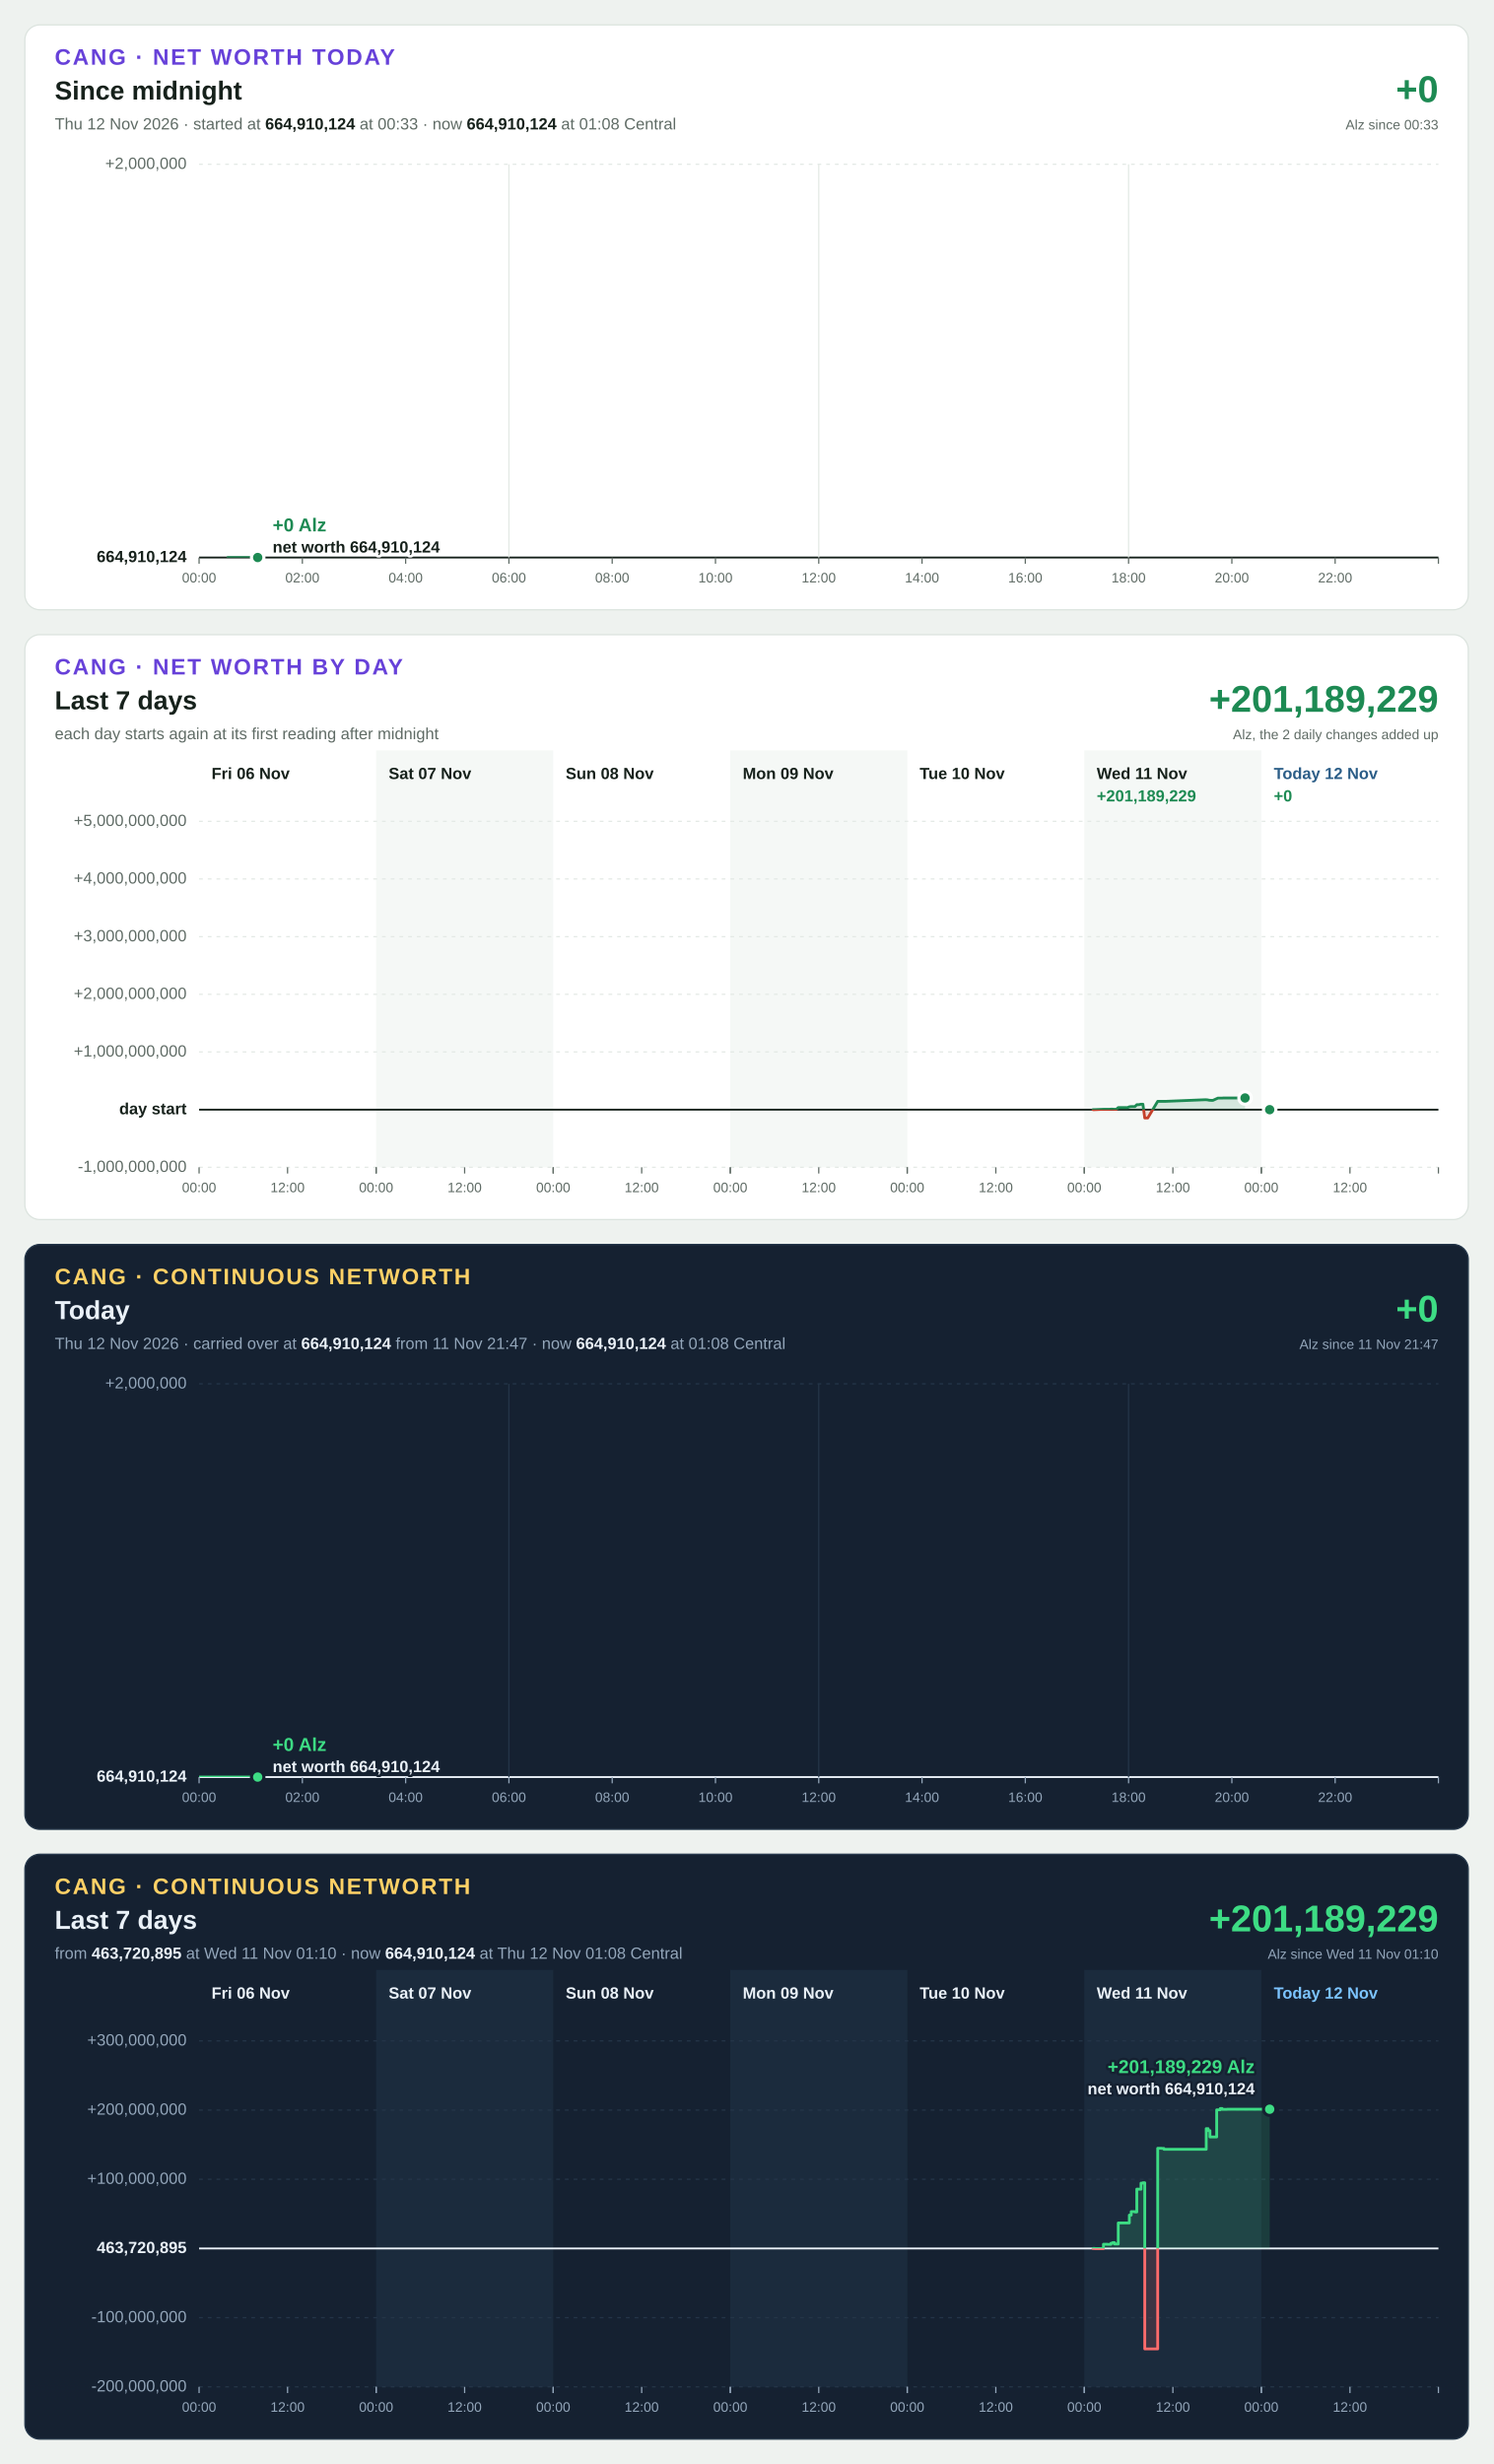
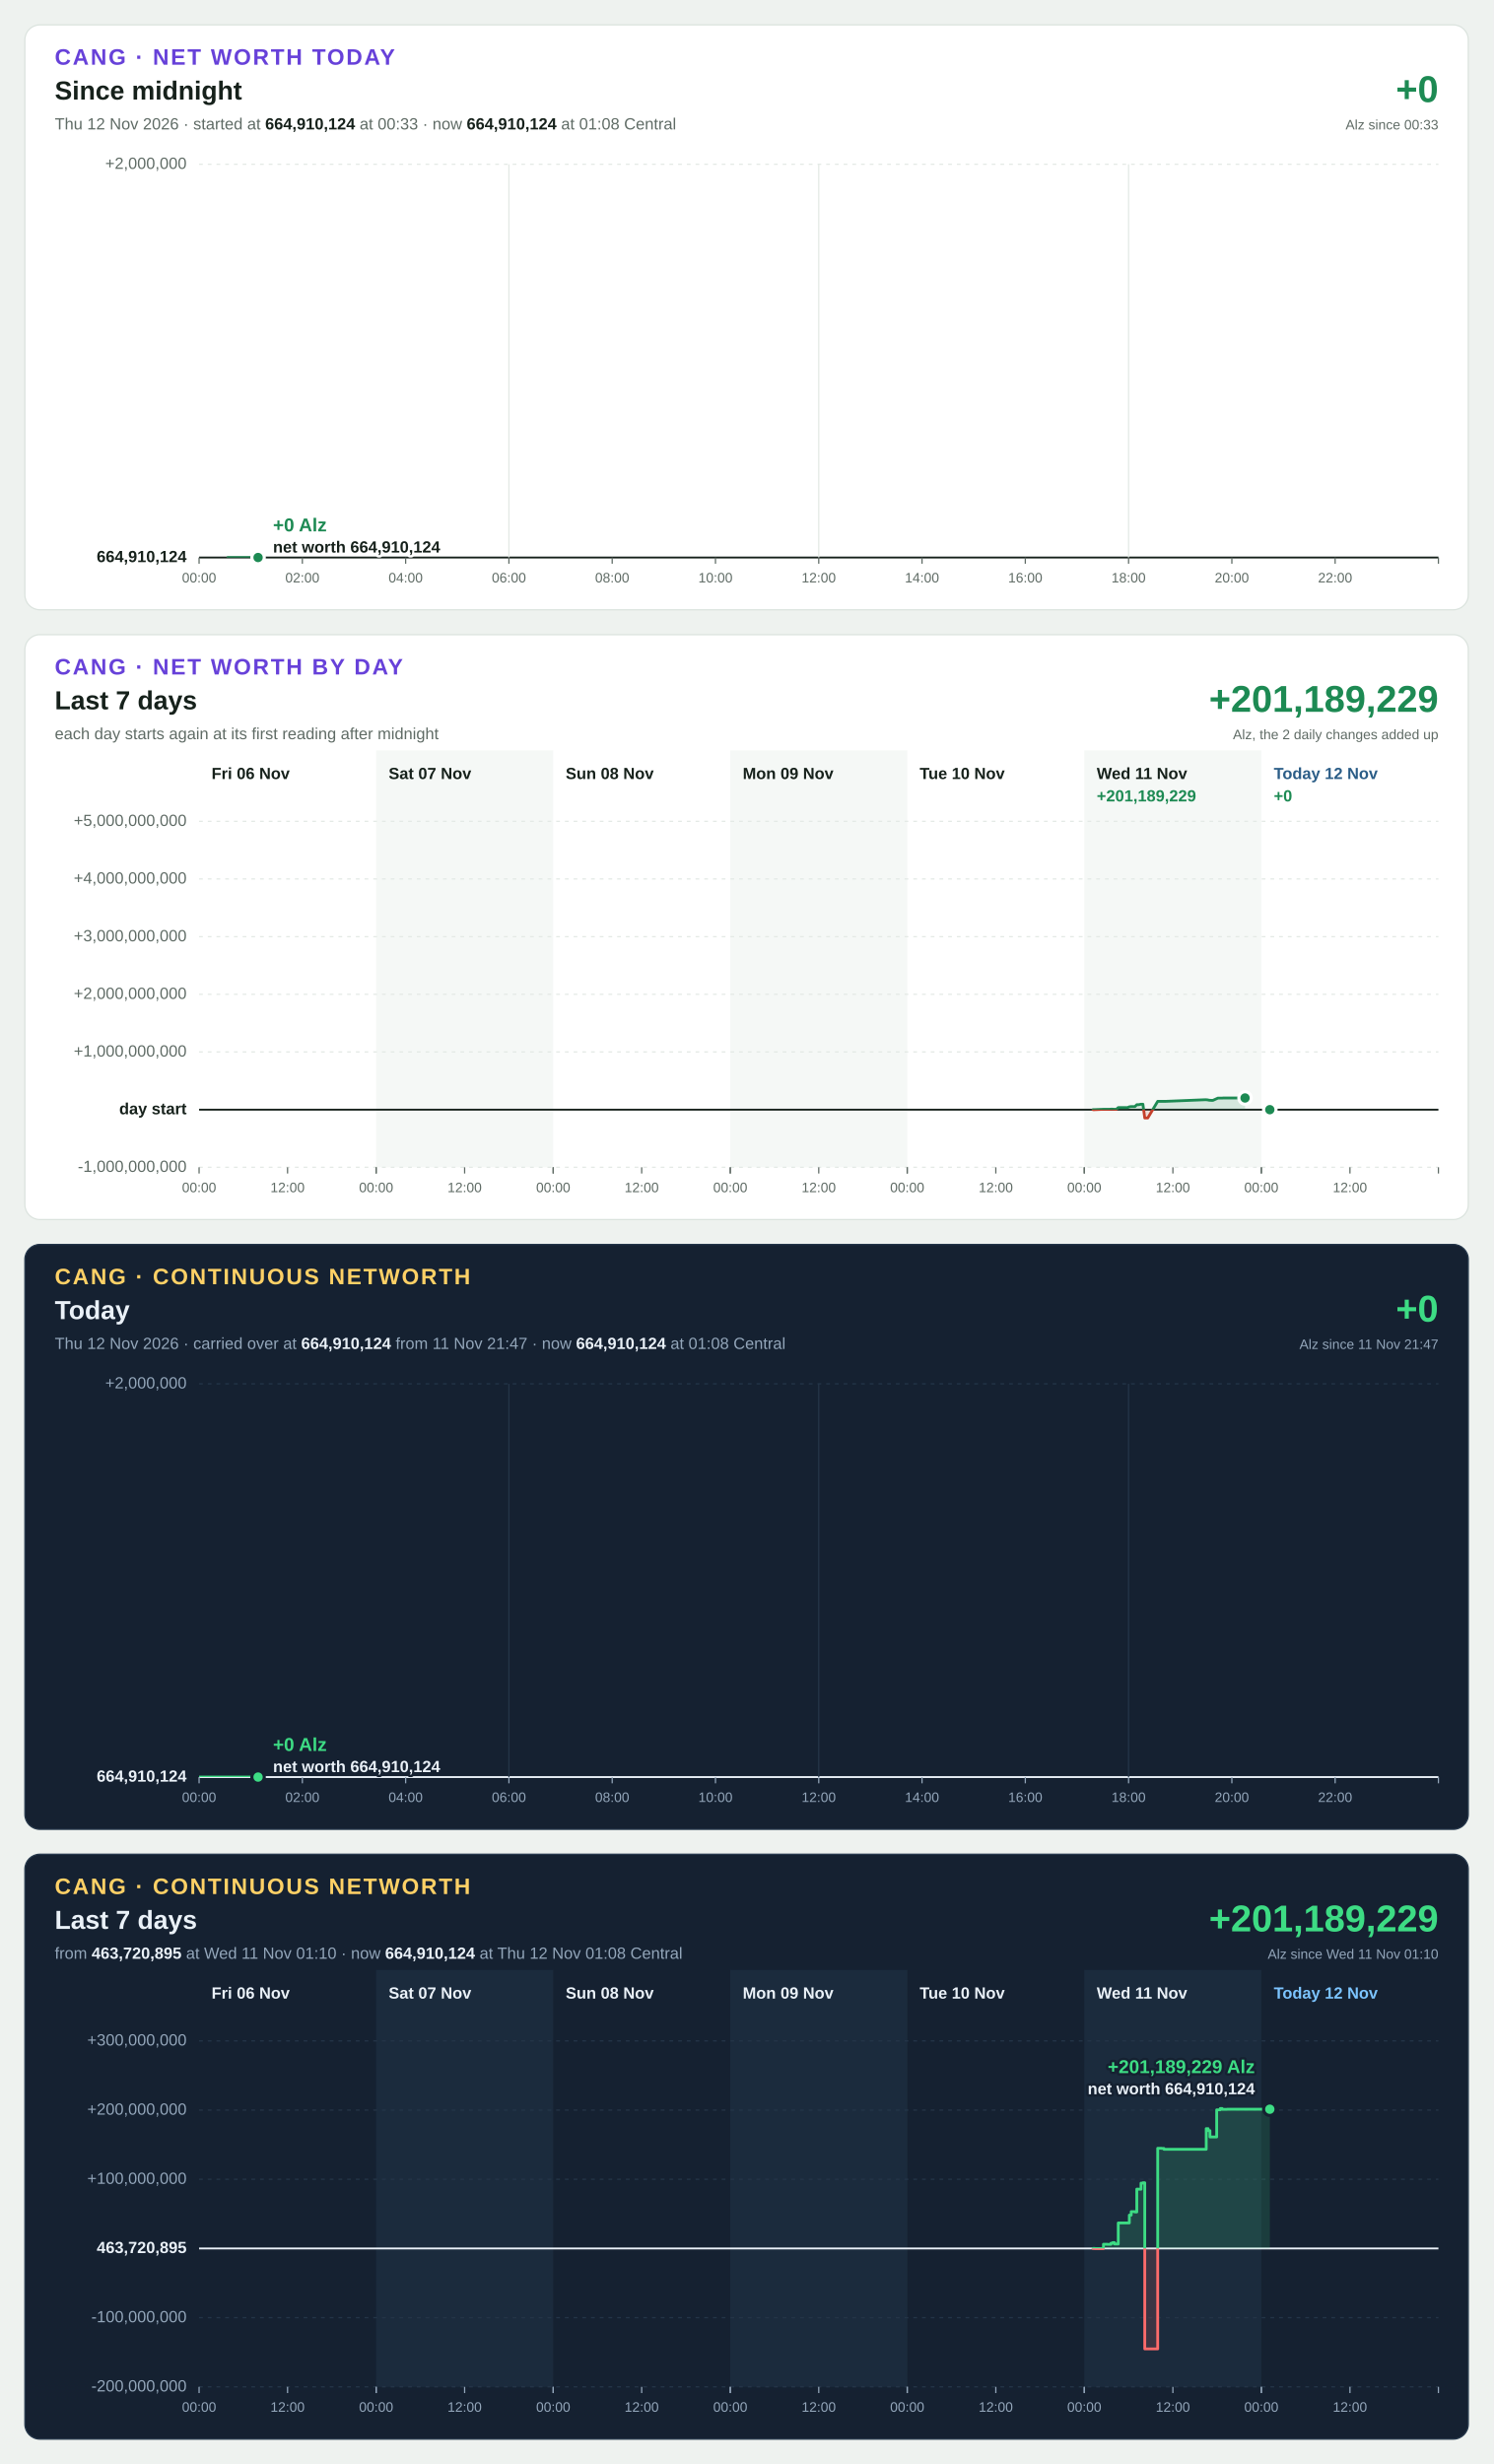
<svg xmlns="http://www.w3.org/2000/svg" width="1200" height="1980" viewBox="0 0 1200 1980" font-family="Segoe UI, Helvetica Neue, Arial, sans-serif" font-size="13" style="font-variant-numeric: tabular-nums">
  <rect width="1200" height="1980" fill="#eef2ef" />
  <g transform="translate(20,20)">
    <rect width="1160" height="470" rx="12" fill="#ffffff" stroke="#dbe3de" />
    <text x="24" y="32" font-size="18" font-weight="700" letter-spacing="1.4" fill="#6741d9">CANG · NET WORTH TODAY</text>
    <text x="24" y="60" font-size="21" font-weight="700" fill="#16211b">Since midnight</text>
    <text x="24" y="84" fill="#5f6b65">Thu 12 Nov 2026 · started at <tspan font-weight="700" fill="#16211b">664,910,124</tspan> at 00:33 · now <tspan font-weight="700" fill="#16211b">664,910,124</tspan> at 01:08 Central</text>
    <text x="1136" y="62" font-size="30" font-weight="700" text-anchor="end" fill="#1d8a53">+0</text>
    <text x="1136" y="84" font-size="11" text-anchor="end" fill="#5f6b65">Alz since 00:33</text>
    <line x1="140" x2="1136" y1="428.0" y2="428.0" stroke="#16211b" stroke-width="1.5" />
    <text x="130" y="428.0" text-anchor="end" dominant-baseline="middle" font-weight="700" fill="#16211b">664,910,124</text>
    <line x1="140" x2="1136" y1="112.0" y2="112.0" stroke="#e3e9e5" stroke-width="1" stroke-dasharray="3 4" />
    <text x="130" y="112.0" text-anchor="end" dominant-baseline="middle" font-weight="400" fill="#5f6b65">+2,000,000</text>
    <line x1="140.0" x2="140.0" y1="428" y2="433" stroke="#5f6b65" stroke-width="1" />
    <text x="140.0" y="448" font-size="11" text-anchor="middle" fill="#5f6b65">00:00</text>
    <line x1="223.0" x2="223.0" y1="428" y2="433" stroke="#5f6b65" stroke-width="1" />
    <text x="223.0" y="448" font-size="11" text-anchor="middle" fill="#5f6b65">02:00</text>
    <line x1="306.0" x2="306.0" y1="428" y2="433" stroke="#5f6b65" stroke-width="1" />
    <text x="306.0" y="448" font-size="11" text-anchor="middle" fill="#5f6b65">04:00</text>
    <line x1="389.0" x2="389.0" y1="112" y2="428" stroke="#e3e9e5" stroke-width="1" />
    <line x1="389.0" x2="389.0" y1="428" y2="433" stroke="#5f6b65" stroke-width="1" />
    <text x="389.0" y="448" font-size="11" text-anchor="middle" fill="#5f6b65">06:00</text>
    <line x1="472.0" x2="472.0" y1="428" y2="433" stroke="#5f6b65" stroke-width="1" />
    <text x="472.0" y="448" font-size="11" text-anchor="middle" fill="#5f6b65">08:00</text>
    <line x1="555.0" x2="555.0" y1="428" y2="433" stroke="#5f6b65" stroke-width="1" />
    <text x="555.0" y="448" font-size="11" text-anchor="middle" fill="#5f6b65">10:00</text>
    <line x1="638.0" x2="638.0" y1="112" y2="428" stroke="#e3e9e5" stroke-width="1" />
    <line x1="638.0" x2="638.0" y1="428" y2="433" stroke="#5f6b65" stroke-width="1" />
    <text x="638.0" y="448" font-size="11" text-anchor="middle" fill="#5f6b65">12:00</text>
    <line x1="721.0" x2="721.0" y1="428" y2="433" stroke="#5f6b65" stroke-width="1" />
    <text x="721.0" y="448" font-size="11" text-anchor="middle" fill="#5f6b65">14:00</text>
    <line x1="804.0" x2="804.0" y1="428" y2="433" stroke="#5f6b65" stroke-width="1" />
    <text x="804.0" y="448" font-size="11" text-anchor="middle" fill="#5f6b65">16:00</text>
    <line x1="887.0" x2="887.0" y1="112" y2="428" stroke="#e3e9e5" stroke-width="1" />
    <line x1="887.0" x2="887.0" y1="428" y2="433" stroke="#5f6b65" stroke-width="1" />
    <text x="887.0" y="448" font-size="11" text-anchor="middle" fill="#5f6b65">18:00</text>
    <line x1="970.0" x2="970.0" y1="428" y2="433" stroke="#5f6b65" stroke-width="1" />
    <text x="970.0" y="448" font-size="11" text-anchor="middle" fill="#5f6b65">20:00</text>
    <line x1="1053.0" x2="1053.0" y1="428" y2="433" stroke="#5f6b65" stroke-width="1" />
    <text x="1053.0" y="448" font-size="11" text-anchor="middle" fill="#5f6b65">22:00</text>
    <line x1="1136.0" x2="1136.0" y1="428" y2="433" stroke="#5f6b65" stroke-width="1" />
    <defs>
-       <path id="shape-today" d="M163.1 428.0L163.1 428.0L163.7 428.0L187.1 428.0L187.1 428.0Z" />
-       <path id="line-today" d="M163.1 428.0L163.7 428.0L187.1 428.0" />
+       <path id="shape-today" d="M163.1 428.0L163.1 428.0L163.7 428.0L187.1 428.0L187.4 428.0L187.4 428.0Z" />
+       <path id="line-today" d="M163.1 428.0L163.7 428.0L187.1 428.0L187.4 428.0" />
      <clipPath id="up-today">
        <rect x="140" y="112" width="996" height="316.0" />
      </clipPath>
      <clipPath id="down-today">
        <rect x="140" y="428.0" width="996" height="0.0" />
      </clipPath>
    </defs>
    <use href="#shape-today" fill="#1d8a53" fill-opacity="0.15" clip-path="url(#up-today)" />
    <use href="#line-today" fill="none" stroke="#1d8a53" stroke-width="2.25" stroke-linejoin="round" stroke-linecap="round" clip-path="url(#up-today)" />
    <use href="#shape-today" fill="#c4402b" fill-opacity="0.15" clip-path="url(#down-today)" />
    <use href="#line-today" fill="none" stroke="#c4402b" stroke-width="2.25" stroke-linejoin="round" stroke-linecap="round" clip-path="url(#down-today)" />
-     <circle cx="187.1" cy="428.0" r="5" fill="#1d8a53" stroke="#ffffff" stroke-width="2.5" />
-     <text x="199.1" y="407.0" text-anchor="start" font-size="15" font-weight="700" fill="#1d8a53" stroke="#ffffff" stroke-width="4" stroke-linejoin="round" paint-order="stroke">+0 Alz</text>
-     <text x="199.1" y="424.0" text-anchor="start" font-size="13" font-weight="600" fill="#16211b" stroke="#ffffff" stroke-width="4" stroke-linejoin="round" paint-order="stroke">net worth 664,910,124</text>
+     <circle cx="187.4" cy="428.0" r="5" fill="#1d8a53" stroke="#ffffff" stroke-width="2.5" />
+     <text x="199.4" y="407.0" text-anchor="start" font-size="15" font-weight="700" fill="#1d8a53" stroke="#ffffff" stroke-width="4" stroke-linejoin="round" paint-order="stroke">+0 Alz</text>
+     <text x="199.4" y="424.0" text-anchor="start" font-size="13" font-weight="600" fill="#16211b" stroke="#ffffff" stroke-width="4" stroke-linejoin="round" paint-order="stroke">net worth 664,910,124</text>
  </g>
  <g transform="translate(20,510)">
    <rect width="1160" height="470" rx="12" fill="#ffffff" stroke="#dbe3de" />
    <text x="24" y="32" font-size="18" font-weight="700" letter-spacing="1.4" fill="#6741d9">CANG · NET WORTH BY DAY</text>
    <text x="24" y="60" font-size="21" font-weight="700" fill="#16211b">Last 7 days</text>
    <text x="24" y="84" fill="#5f6b65">each day starts again at its first reading after midnight</text>
    <text x="1136" y="62" font-size="30" font-weight="700" text-anchor="end" fill="#1d8a53">+201,189,229</text>
    <text x="1136" y="84" font-size="11" text-anchor="end" fill="#5f6b65">Alz, the 2 daily changes added up</text>
    <rect x="282.3" y="93" width="142.3" height="335" fill="#f5f8f6" />
    <rect x="566.9" y="93" width="142.3" height="335" fill="#f5f8f6" />
    <rect x="851.4" y="93" width="142.3" height="335" fill="#f5f8f6" />
    <line x1="140" x2="1136" y1="428.0" y2="428.0" stroke="#e3e9e5" stroke-width="1" stroke-dasharray="3 4" />
    <text x="130" y="428.0" text-anchor="end" dominant-baseline="middle" font-weight="400" fill="#5f6b65">-1,000,000,000</text>
    <line x1="140" x2="1136" y1="381.7" y2="381.7" stroke="#16211b" stroke-width="1.5" />
    <text x="130" y="381.7" text-anchor="end" dominant-baseline="middle" font-weight="700" fill="#16211b">day start</text>
    <line x1="140" x2="1136" y1="335.3" y2="335.3" stroke="#e3e9e5" stroke-width="1" stroke-dasharray="3 4" />
    <text x="130" y="335.3" text-anchor="end" dominant-baseline="middle" font-weight="400" fill="#5f6b65">+1,000,000,000</text>
    <line x1="140" x2="1136" y1="289.0" y2="289.0" stroke="#e3e9e5" stroke-width="1" stroke-dasharray="3 4" />
    <text x="130" y="289.0" text-anchor="end" dominant-baseline="middle" font-weight="400" fill="#5f6b65">+2,000,000,000</text>
    <line x1="140" x2="1136" y1="242.7" y2="242.7" stroke="#e3e9e5" stroke-width="1" stroke-dasharray="3 4" />
    <text x="130" y="242.7" text-anchor="end" dominant-baseline="middle" font-weight="400" fill="#5f6b65">+3,000,000,000</text>
    <line x1="140" x2="1136" y1="196.3" y2="196.3" stroke="#e3e9e5" stroke-width="1" stroke-dasharray="3 4" />
    <text x="130" y="196.3" text-anchor="end" dominant-baseline="middle" font-weight="400" fill="#5f6b65">+4,000,000,000</text>
    <line x1="140" x2="1136" y1="150.0" y2="150.0" stroke="#e3e9e5" stroke-width="1" stroke-dasharray="3 4" />
    <text x="130" y="150.0" text-anchor="end" dominant-baseline="middle" font-weight="400" fill="#5f6b65">+5,000,000,000</text>
    <text x="150.0" y="116" font-weight="700" fill="#16211b">Fri 06 Nov</text>
    <line x1="140.0" x2="140.0" y1="428" y2="433" stroke="#5f6b65" stroke-width="1" />
    <text x="140.0" y="448" font-size="11" text-anchor="middle" fill="#5f6b65">00:00</text>
    <line x1="211.1" x2="211.1" y1="428" y2="433" stroke="#5f6b65" stroke-width="1" />
    <text x="211.1" y="448" font-size="11" text-anchor="middle" fill="#5f6b65">12:00</text>
    <line x1="282.3" x2="282.3" y1="428" y2="433" stroke="#5f6b65" stroke-width="1" />
    <text x="292.3" y="116" font-weight="700" fill="#16211b">Sat 07 Nov</text>
    <line x1="282.3" x2="282.3" y1="428" y2="433" stroke="#5f6b65" stroke-width="1" />
    <text x="282.3" y="448" font-size="11" text-anchor="middle" fill="#5f6b65">00:00</text>
    <line x1="353.4" x2="353.4" y1="428" y2="433" stroke="#5f6b65" stroke-width="1" />
    <text x="353.4" y="448" font-size="11" text-anchor="middle" fill="#5f6b65">12:00</text>
    <line x1="424.6" x2="424.6" y1="428" y2="433" stroke="#5f6b65" stroke-width="1" />
    <text x="434.6" y="116" font-weight="700" fill="#16211b">Sun 08 Nov</text>
    <line x1="424.6" x2="424.6" y1="428" y2="433" stroke="#5f6b65" stroke-width="1" />
    <text x="424.6" y="448" font-size="11" text-anchor="middle" fill="#5f6b65">00:00</text>
    <line x1="495.7" x2="495.7" y1="428" y2="433" stroke="#5f6b65" stroke-width="1" />
    <text x="495.7" y="448" font-size="11" text-anchor="middle" fill="#5f6b65">12:00</text>
    <line x1="566.9" x2="566.9" y1="428" y2="433" stroke="#5f6b65" stroke-width="1" />
    <text x="576.9" y="116" font-weight="700" fill="#16211b">Mon 09 Nov</text>
    <line x1="566.9" x2="566.9" y1="428" y2="433" stroke="#5f6b65" stroke-width="1" />
    <text x="566.9" y="448" font-size="11" text-anchor="middle" fill="#5f6b65">00:00</text>
    <line x1="638.0" x2="638.0" y1="428" y2="433" stroke="#5f6b65" stroke-width="1" />
    <text x="638.0" y="448" font-size="11" text-anchor="middle" fill="#5f6b65">12:00</text>
    <line x1="709.1" x2="709.1" y1="428" y2="433" stroke="#5f6b65" stroke-width="1" />
    <text x="719.1" y="116" font-weight="700" fill="#16211b">Tue 10 Nov</text>
    <line x1="709.1" x2="709.1" y1="428" y2="433" stroke="#5f6b65" stroke-width="1" />
    <text x="709.1" y="448" font-size="11" text-anchor="middle" fill="#5f6b65">00:00</text>
    <line x1="780.3" x2="780.3" y1="428" y2="433" stroke="#5f6b65" stroke-width="1" />
    <text x="780.3" y="448" font-size="11" text-anchor="middle" fill="#5f6b65">12:00</text>
    <line x1="851.4" x2="851.4" y1="428" y2="433" stroke="#5f6b65" stroke-width="1" />
    <text x="861.4" y="116" font-weight="700" fill="#16211b">Wed 11 Nov</text>
    <line x1="851.4" x2="851.4" y1="428" y2="433" stroke="#5f6b65" stroke-width="1" />
    <text x="851.4" y="448" font-size="11" text-anchor="middle" fill="#5f6b65">00:00</text>
    <line x1="922.6" x2="922.6" y1="428" y2="433" stroke="#5f6b65" stroke-width="1" />
    <text x="922.6" y="448" font-size="11" text-anchor="middle" fill="#5f6b65">12:00</text>
    <line x1="993.7" x2="993.7" y1="428" y2="433" stroke="#5f6b65" stroke-width="1" />
    <text x="861.4" y="134" font-weight="700" fill="#1d8a53">+201,189,229</text>
    <defs>
      <path id="shape-day5" d="M858.4 381.7L858.4 381.7L859.9 381.7L866.8 381.4L868.3 381.4L869.8 381.4L871.3 381.4L872.8 381.3L874.2 381.3L875.7 381.4L877.2 381.4L878.7 380.0L880.2 380.0L881.7 380.0L883.2 380.0L884.7 380.0L886.2 380.0L887.6 379.4L889.1 379.2L890.6 379.2L892.1 379.2L893.6 377.7L895.1 377.7L897.0 377.3L898.5 377.3L900.0 388.4L902.4 388.4L910.4 375.0L911.9 375.0L913.4 375.0L915.4 375.0L916.9 375.0L948.8 373.7L950.3 373.8L951.8 374.1L953.3 374.2L954.8 374.2L958.8 372.4L959.8 372.4L961.2 372.4L962.2 372.4L963.2 372.3L964.7 372.3L965.7 372.3L966.7 372.3L972.8 372.3L980.6 372.3L980.6 381.7Z" />
      <path id="line-day5" d="M858.4 381.7L859.9 381.7L866.8 381.4L868.3 381.4L869.8 381.4L871.3 381.4L872.8 381.3L874.2 381.3L875.7 381.4L877.2 381.4L878.7 380.0L880.2 380.0L881.7 380.0L883.2 380.0L884.7 380.0L886.2 380.0L887.6 379.4L889.1 379.2L890.6 379.2L892.1 379.2L893.6 377.7L895.1 377.7L897.0 377.3L898.5 377.3L900.0 388.4L902.4 388.4L910.4 375.0L911.9 375.0L913.4 375.0L915.4 375.0L916.9 375.0L948.8 373.7L950.3 373.8L951.8 374.1L953.3 374.2L954.8 374.2L958.8 372.4L959.8 372.4L961.2 372.4L962.2 372.4L963.2 372.3L964.7 372.3L965.7 372.3L966.7 372.3L972.8 372.3L980.6 372.3" />
      <clipPath id="up-day5">
        <rect x="140" y="150" width="996" height="231.7" />
      </clipPath>
      <clipPath id="down-day5">
        <rect x="140" y="381.7" width="996" height="46.3" />
      </clipPath>
    </defs>
    <use href="#shape-day5" fill="#1d8a53" fill-opacity="0.15" clip-path="url(#up-day5)" />
    <use href="#line-day5" fill="none" stroke="#1d8a53" stroke-width="2.25" stroke-linejoin="round" stroke-linecap="round" clip-path="url(#up-day5)" />
    <use href="#shape-day5" fill="#c4402b" fill-opacity="0.15" clip-path="url(#down-day5)" />
    <use href="#line-day5" fill="none" stroke="#c4402b" stroke-width="2.25" stroke-linejoin="round" stroke-linecap="round" clip-path="url(#down-day5)" />
    <circle cx="980.6" cy="372.3" r="5" fill="#1d8a53" stroke="#ffffff" stroke-width="2.5" />
    <text x="1003.7" y="116" font-weight="700" fill="#2b5d87">Today 12 Nov</text>
    <line x1="993.7" x2="993.7" y1="428" y2="433" stroke="#5f6b65" stroke-width="1" />
    <text x="993.7" y="448" font-size="11" text-anchor="middle" fill="#5f6b65">00:00</text>
    <line x1="1064.9" x2="1064.9" y1="428" y2="433" stroke="#5f6b65" stroke-width="1" />
    <text x="1064.9" y="448" font-size="11" text-anchor="middle" fill="#5f6b65">12:00</text>
    <line x1="1136.0" x2="1136.0" y1="428" y2="433" stroke="#5f6b65" stroke-width="1" />
    <text x="1003.7" y="134" font-weight="700" fill="#1d8a53">+0</text>
    <defs>
-       <path id="shape-day6" d="M997.0 381.7L997.0 381.7L1000.4 381.7L1000.4 381.7Z" />
-       <path id="line-day6" d="M997.0 381.7L1000.4 381.7" />
+       <path id="shape-day6" d="M997.0 381.7L997.0 381.7L1000.5 381.7L1000.5 381.7Z" />
+       <path id="line-day6" d="M997.0 381.7L1000.5 381.7" />
      <clipPath id="up-day6">
        <rect x="140" y="150" width="996" height="231.7" />
      </clipPath>
      <clipPath id="down-day6">
        <rect x="140" y="381.7" width="996" height="46.3" />
      </clipPath>
    </defs>
    <use href="#shape-day6" fill="#1d8a53" fill-opacity="0.15" clip-path="url(#up-day6)" />
    <use href="#line-day6" fill="none" stroke="#1d8a53" stroke-width="2.25" stroke-linejoin="round" stroke-linecap="round" clip-path="url(#up-day6)" />
    <use href="#shape-day6" fill="#c4402b" fill-opacity="0.15" clip-path="url(#down-day6)" />
    <use href="#line-day6" fill="none" stroke="#c4402b" stroke-width="2.25" stroke-linejoin="round" stroke-linecap="round" clip-path="url(#down-day6)" />
-     <circle cx="1000.4" cy="381.7" r="5" fill="#1d8a53" stroke="#ffffff" stroke-width="2.5" />
+     <circle cx="1000.5" cy="381.7" r="5" fill="#1d8a53" stroke="#ffffff" stroke-width="2.5" />
  </g>
  <g transform="translate(20,1000)">
    <rect width="1160" height="470" rx="12" fill="#152131" stroke="#24364a" />
    <text x="24" y="32" font-size="18" font-weight="700" letter-spacing="1.4" fill="#ffd166">CANG · CONTINUOUS NETWORTH</text>
    <text x="24" y="60" font-size="21" font-weight="700" fill="#eaf1f8">Today</text>
    <text x="24" y="84" fill="#93a6ba">Thu 12 Nov 2026 · carried over at <tspan font-weight="700" fill="#eaf1f8">664,910,124</tspan> from 11 Nov 21:47 · now <tspan font-weight="700" fill="#eaf1f8">664,910,124</tspan> at 01:08 Central</text>
    <text x="1136" y="62" font-size="30" font-weight="700" text-anchor="end" fill="#3ddc84">+0</text>
    <text x="1136" y="84" font-size="11" text-anchor="end" fill="#93a6ba">Alz since 11 Nov 21:47</text>
    <line x1="140" x2="1136" y1="428.0" y2="428.0" stroke="#eaf1f8" stroke-width="1.5" />
    <text x="130" y="428.0" text-anchor="end" dominant-baseline="middle" font-weight="700" fill="#eaf1f8">664,910,124</text>
    <line x1="140" x2="1136" y1="112.0" y2="112.0" stroke="#243548" stroke-width="1" stroke-dasharray="3 4" />
    <text x="130" y="112.0" text-anchor="end" dominant-baseline="middle" font-weight="400" fill="#93a6ba">+2,000,000</text>
    <line x1="140.0" x2="140.0" y1="428" y2="433" stroke="#93a6ba" stroke-width="1" />
    <text x="140.0" y="448" font-size="11" text-anchor="middle" fill="#93a6ba">00:00</text>
    <line x1="223.0" x2="223.0" y1="428" y2="433" stroke="#93a6ba" stroke-width="1" />
    <text x="223.0" y="448" font-size="11" text-anchor="middle" fill="#93a6ba">02:00</text>
    <line x1="306.0" x2="306.0" y1="428" y2="433" stroke="#93a6ba" stroke-width="1" />
    <text x="306.0" y="448" font-size="11" text-anchor="middle" fill="#93a6ba">04:00</text>
    <line x1="389.0" x2="389.0" y1="112" y2="428" stroke="#243548" stroke-width="1" />
    <line x1="389.0" x2="389.0" y1="428" y2="433" stroke="#93a6ba" stroke-width="1" />
    <text x="389.0" y="448" font-size="11" text-anchor="middle" fill="#93a6ba">06:00</text>
    <line x1="472.0" x2="472.0" y1="428" y2="433" stroke="#93a6ba" stroke-width="1" />
    <text x="472.0" y="448" font-size="11" text-anchor="middle" fill="#93a6ba">08:00</text>
    <line x1="555.0" x2="555.0" y1="428" y2="433" stroke="#93a6ba" stroke-width="1" />
    <text x="555.0" y="448" font-size="11" text-anchor="middle" fill="#93a6ba">10:00</text>
    <line x1="638.0" x2="638.0" y1="112" y2="428" stroke="#243548" stroke-width="1" />
    <line x1="638.0" x2="638.0" y1="428" y2="433" stroke="#93a6ba" stroke-width="1" />
    <text x="638.0" y="448" font-size="11" text-anchor="middle" fill="#93a6ba">12:00</text>
    <line x1="721.0" x2="721.0" y1="428" y2="433" stroke="#93a6ba" stroke-width="1" />
    <text x="721.0" y="448" font-size="11" text-anchor="middle" fill="#93a6ba">14:00</text>
    <line x1="804.0" x2="804.0" y1="428" y2="433" stroke="#93a6ba" stroke-width="1" />
    <text x="804.0" y="448" font-size="11" text-anchor="middle" fill="#93a6ba">16:00</text>
    <line x1="887.0" x2="887.0" y1="112" y2="428" stroke="#243548" stroke-width="1" />
    <line x1="887.0" x2="887.0" y1="428" y2="433" stroke="#93a6ba" stroke-width="1" />
    <text x="887.0" y="448" font-size="11" text-anchor="middle" fill="#93a6ba">18:00</text>
    <line x1="970.0" x2="970.0" y1="428" y2="433" stroke="#93a6ba" stroke-width="1" />
    <text x="970.0" y="448" font-size="11" text-anchor="middle" fill="#93a6ba">20:00</text>
    <line x1="1053.0" x2="1053.0" y1="428" y2="433" stroke="#93a6ba" stroke-width="1" />
    <text x="1053.0" y="448" font-size="11" text-anchor="middle" fill="#93a6ba">22:00</text>
    <line x1="1136.0" x2="1136.0" y1="428" y2="433" stroke="#93a6ba" stroke-width="1" />
    <defs>
-       <path id="shape-flow-today" d="M140.0 428.0L140.0 428.0L187.1 428.0L187.1 428.0L187.1 428.0Z" />
-       <path id="line-flow-today" d="M140.0 428.0L187.1 428.0L187.1 428.0" />
+       <path id="shape-flow-today" d="M140.0 428.0L140.0 428.0L187.4 428.0L187.4 428.0L187.4 428.0Z" />
+       <path id="line-flow-today" d="M140.0 428.0L187.4 428.0L187.4 428.0" />
      <clipPath id="up-flow-today">
        <rect x="140" y="112" width="996" height="316.0" />
      </clipPath>
      <clipPath id="down-flow-today">
        <rect x="140" y="428.0" width="996" height="0.0" />
      </clipPath>
    </defs>
    <use href="#shape-flow-today" fill="#3ddc84" fill-opacity="0.15" clip-path="url(#up-flow-today)" />
    <use href="#line-flow-today" fill="none" stroke="#3ddc84" stroke-width="2.25" stroke-linejoin="round" stroke-linecap="round" clip-path="url(#up-flow-today)" />
    <use href="#shape-flow-today" fill="#ff6b6b" fill-opacity="0.15" clip-path="url(#down-flow-today)" />
    <use href="#line-flow-today" fill="none" stroke="#ff6b6b" stroke-width="2.25" stroke-linejoin="round" stroke-linecap="round" clip-path="url(#down-flow-today)" />
-     <circle cx="187.1" cy="428.0" r="5" fill="#3ddc84" stroke="#152131" stroke-width="2.5" />
-     <text x="199.1" y="407.0" text-anchor="start" font-size="15" font-weight="700" fill="#3ddc84" stroke="#152131" stroke-width="4" stroke-linejoin="round" paint-order="stroke">+0 Alz</text>
-     <text x="199.1" y="424.0" text-anchor="start" font-size="13" font-weight="600" fill="#eaf1f8" stroke="#152131" stroke-width="4" stroke-linejoin="round" paint-order="stroke">net worth 664,910,124</text>
+     <circle cx="187.4" cy="428.0" r="5" fill="#3ddc84" stroke="#152131" stroke-width="2.5" />
+     <text x="199.4" y="407.0" text-anchor="start" font-size="15" font-weight="700" fill="#3ddc84" stroke="#152131" stroke-width="4" stroke-linejoin="round" paint-order="stroke">+0 Alz</text>
+     <text x="199.4" y="424.0" text-anchor="start" font-size="13" font-weight="600" fill="#eaf1f8" stroke="#152131" stroke-width="4" stroke-linejoin="round" paint-order="stroke">net worth 664,910,124</text>
  </g>
  <g transform="translate(20,1490)">
    <rect width="1160" height="470" rx="12" fill="#152131" stroke="#24364a" />
    <text x="24" y="32" font-size="18" font-weight="700" letter-spacing="1.4" fill="#ffd166">CANG · CONTINUOUS NETWORTH</text>
    <text x="24" y="60" font-size="21" font-weight="700" fill="#eaf1f8">Last 7 days</text>
    <text x="24" y="84" fill="#93a6ba">from <tspan font-weight="700" fill="#eaf1f8">463,720,895</tspan> at Wed 11 Nov 01:10 · now <tspan font-weight="700" fill="#eaf1f8">664,910,124</tspan> at Thu 12 Nov 01:08 Central</text>
    <text x="1136" y="62" font-size="30" font-weight="700" text-anchor="end" fill="#3ddc84">+201,189,229</text>
    <text x="1136" y="84" font-size="11" text-anchor="end" fill="#93a6ba">Alz since Wed 11 Nov 01:10</text>
    <rect x="282.3" y="93" width="142.3" height="335" fill="#1b2b3d" />
    <rect x="566.9" y="93" width="142.3" height="335" fill="#1b2b3d" />
    <rect x="851.4" y="93" width="142.3" height="335" fill="#1b2b3d" />
    <line x1="140" x2="1136" y1="428.0" y2="428.0" stroke="#243548" stroke-width="1" stroke-dasharray="3 4" />
    <text x="130" y="428.0" text-anchor="end" dominant-baseline="middle" font-weight="400" fill="#93a6ba">-200,000,000</text>
    <line x1="140" x2="1136" y1="372.4" y2="372.4" stroke="#243548" stroke-width="1" stroke-dasharray="3 4" />
    <text x="130" y="372.4" text-anchor="end" dominant-baseline="middle" font-weight="400" fill="#93a6ba">-100,000,000</text>
    <line x1="140" x2="1136" y1="316.8" y2="316.8" stroke="#eaf1f8" stroke-width="1.5" />
    <text x="130" y="316.8" text-anchor="end" dominant-baseline="middle" font-weight="700" fill="#eaf1f8">463,720,895</text>
    <line x1="140" x2="1136" y1="261.2" y2="261.2" stroke="#243548" stroke-width="1" stroke-dasharray="3 4" />
    <text x="130" y="261.2" text-anchor="end" dominant-baseline="middle" font-weight="400" fill="#93a6ba">+100,000,000</text>
    <line x1="140" x2="1136" y1="205.6" y2="205.6" stroke="#243548" stroke-width="1" stroke-dasharray="3 4" />
    <text x="130" y="205.6" text-anchor="end" dominant-baseline="middle" font-weight="400" fill="#93a6ba">+200,000,000</text>
    <line x1="140" x2="1136" y1="150.0" y2="150.0" stroke="#243548" stroke-width="1" stroke-dasharray="3 4" />
    <text x="130" y="150.0" text-anchor="end" dominant-baseline="middle" font-weight="400" fill="#93a6ba">+300,000,000</text>
    <text x="150.0" y="116" font-weight="700" fill="#eaf1f8">Fri 06 Nov</text>
    <line x1="140.0" x2="140.0" y1="428" y2="433" stroke="#93a6ba" stroke-width="1" />
    <text x="140.0" y="448" font-size="11" text-anchor="middle" fill="#93a6ba">00:00</text>
    <line x1="211.1" x2="211.1" y1="428" y2="433" stroke="#93a6ba" stroke-width="1" />
    <text x="211.1" y="448" font-size="11" text-anchor="middle" fill="#93a6ba">12:00</text>
    <line x1="282.3" x2="282.3" y1="428" y2="433" stroke="#93a6ba" stroke-width="1" />
    <text x="292.3" y="116" font-weight="700" fill="#eaf1f8">Sat 07 Nov</text>
    <line x1="282.3" x2="282.3" y1="428" y2="433" stroke="#93a6ba" stroke-width="1" />
    <text x="282.3" y="448" font-size="11" text-anchor="middle" fill="#93a6ba">00:00</text>
    <line x1="353.4" x2="353.4" y1="428" y2="433" stroke="#93a6ba" stroke-width="1" />
    <text x="353.4" y="448" font-size="11" text-anchor="middle" fill="#93a6ba">12:00</text>
    <line x1="424.6" x2="424.6" y1="428" y2="433" stroke="#93a6ba" stroke-width="1" />
    <text x="434.6" y="116" font-weight="700" fill="#eaf1f8">Sun 08 Nov</text>
    <line x1="424.6" x2="424.6" y1="428" y2="433" stroke="#93a6ba" stroke-width="1" />
    <text x="424.6" y="448" font-size="11" text-anchor="middle" fill="#93a6ba">00:00</text>
    <line x1="495.7" x2="495.7" y1="428" y2="433" stroke="#93a6ba" stroke-width="1" />
    <text x="495.7" y="448" font-size="11" text-anchor="middle" fill="#93a6ba">12:00</text>
    <line x1="566.9" x2="566.9" y1="428" y2="433" stroke="#93a6ba" stroke-width="1" />
    <text x="576.9" y="116" font-weight="700" fill="#eaf1f8">Mon 09 Nov</text>
    <line x1="566.9" x2="566.9" y1="428" y2="433" stroke="#93a6ba" stroke-width="1" />
    <text x="566.9" y="448" font-size="11" text-anchor="middle" fill="#93a6ba">00:00</text>
    <line x1="638.0" x2="638.0" y1="428" y2="433" stroke="#93a6ba" stroke-width="1" />
    <text x="638.0" y="448" font-size="11" text-anchor="middle" fill="#93a6ba">12:00</text>
    <line x1="709.1" x2="709.1" y1="428" y2="433" stroke="#93a6ba" stroke-width="1" />
    <text x="719.1" y="116" font-weight="700" fill="#eaf1f8">Tue 10 Nov</text>
    <line x1="709.1" x2="709.1" y1="428" y2="433" stroke="#93a6ba" stroke-width="1" />
    <text x="709.1" y="448" font-size="11" text-anchor="middle" fill="#93a6ba">00:00</text>
    <line x1="780.3" x2="780.3" y1="428" y2="433" stroke="#93a6ba" stroke-width="1" />
    <text x="780.3" y="448" font-size="11" text-anchor="middle" fill="#93a6ba">12:00</text>
    <line x1="851.4" x2="851.4" y1="428" y2="433" stroke="#93a6ba" stroke-width="1" />
    <text x="861.4" y="116" font-weight="700" fill="#eaf1f8">Wed 11 Nov</text>
    <line x1="851.4" x2="851.4" y1="428" y2="433" stroke="#93a6ba" stroke-width="1" />
    <text x="851.4" y="448" font-size="11" text-anchor="middle" fill="#93a6ba">00:00</text>
    <line x1="922.6" x2="922.6" y1="428" y2="433" stroke="#93a6ba" stroke-width="1" />
    <text x="922.6" y="448" font-size="11" text-anchor="middle" fill="#93a6ba">12:00</text>
    <line x1="993.7" x2="993.7" y1="428" y2="433" stroke="#93a6ba" stroke-width="1" />
    <text x="1003.7" y="116" font-weight="700" fill="#7cc4ff">Today 12 Nov</text>
    <line x1="993.7" x2="993.7" y1="428" y2="433" stroke="#93a6ba" stroke-width="1" />
    <text x="993.7" y="448" font-size="11" text-anchor="middle" fill="#93a6ba">00:00</text>
    <line x1="1064.9" x2="1064.9" y1="428" y2="433" stroke="#93a6ba" stroke-width="1" />
    <text x="1064.9" y="448" font-size="11" text-anchor="middle" fill="#93a6ba">12:00</text>
    <line x1="1136.0" x2="1136.0" y1="428" y2="433" stroke="#93a6ba" stroke-width="1" />
    <defs>
-       <path id="shape-flow-week" d="M858.4 316.8L858.4 316.8L859.9 316.8L859.9 316.9L866.8 316.9L866.8 313.4L868.3 313.4L868.3 313.4L869.8 313.4L869.8 313.5L871.3 313.5L871.3 313.5L872.8 313.5L872.8 312.6L874.2 312.6L874.2 312.1L875.7 312.1L875.7 313.2L877.2 313.2L877.2 313.2L878.7 313.2L878.7 296.3L880.2 296.3L880.2 296.3L881.7 296.3L881.7 296.3L883.2 296.3L883.2 296.3L884.7 296.3L884.7 296.3L886.2 296.3L886.2 296.3L887.6 296.3L887.6 290.0L889.1 290.0L889.1 287.2L890.6 287.2L890.6 287.2L892.1 287.2L892.1 287.5L893.6 287.5L893.6 269.1L895.1 269.1L895.1 269.2L897.0 269.2L897.0 264.3L898.5 264.3L898.5 264.0L900.0 264.0L900.0 397.5L902.4 397.5L902.4 397.5L910.4 397.5L910.4 236.3L911.9 236.3L911.9 236.3L913.4 236.3L913.4 236.4L915.4 236.4L915.4 237.1L916.9 237.1L916.9 237.1L949.4 237.1L949.4 220.5L950.9 220.5L950.9 222.1L952.4 222.1L952.4 227.2L957.8 227.2L957.8 205.4L959.3 205.4L959.3 205.4L960.7 205.4L960.7 204.3L962.2 204.3L962.2 205.0L963.7 205.0L963.7 205.0L964.7 205.0L964.7 205.0L966.2 205.0L966.2 204.9L1000.4 204.9L1000.4 204.9L1000.4 316.8Z" />
-       <path id="line-flow-week" d="M858.4 316.8L859.9 316.8L859.9 316.9L866.8 316.9L866.8 313.4L868.3 313.4L868.3 313.4L869.8 313.4L869.8 313.5L871.3 313.5L871.3 313.5L872.8 313.5L872.8 312.6L874.2 312.6L874.2 312.1L875.7 312.1L875.7 313.2L877.2 313.2L877.2 313.2L878.7 313.2L878.7 296.3L880.2 296.3L880.2 296.3L881.7 296.3L881.7 296.3L883.2 296.3L883.2 296.3L884.7 296.3L884.7 296.3L886.2 296.3L886.2 296.3L887.6 296.3L887.6 290.0L889.1 290.0L889.1 287.2L890.6 287.2L890.6 287.2L892.1 287.2L892.1 287.5L893.6 287.5L893.6 269.1L895.1 269.1L895.1 269.2L897.0 269.2L897.0 264.3L898.5 264.3L898.5 264.0L900.0 264.0L900.0 397.5L902.4 397.5L902.4 397.5L910.4 397.5L910.4 236.3L911.9 236.3L911.9 236.3L913.4 236.3L913.4 236.4L915.4 236.4L915.4 237.1L916.9 237.1L916.9 237.1L949.4 237.1L949.4 220.5L950.9 220.5L950.9 222.1L952.4 222.1L952.4 227.2L957.8 227.2L957.8 205.4L959.3 205.4L959.3 205.4L960.7 205.4L960.7 204.3L962.2 204.3L962.2 205.0L963.7 205.0L963.7 205.0L964.7 205.0L964.7 205.0L966.2 205.0L966.2 204.9L1000.4 204.9L1000.4 204.9" />
+       <path id="shape-flow-week" d="M858.4 316.8L858.4 316.8L859.9 316.8L859.9 316.9L866.8 316.9L866.8 313.4L868.3 313.4L868.3 313.4L869.8 313.4L869.8 313.5L871.3 313.5L871.3 313.5L872.8 313.5L872.8 312.6L874.2 312.6L874.2 312.1L875.7 312.1L875.7 313.2L877.2 313.2L877.2 313.2L878.7 313.2L878.7 296.3L880.2 296.3L880.2 296.3L881.7 296.3L881.7 296.3L883.2 296.3L883.2 296.3L884.7 296.3L884.7 296.3L886.2 296.3L886.2 296.3L887.6 296.3L887.6 290.0L889.1 290.0L889.1 287.2L890.6 287.2L890.6 287.2L892.1 287.2L892.1 287.5L893.6 287.5L893.6 269.1L895.1 269.1L895.1 269.2L897.0 269.2L897.0 264.3L898.5 264.3L898.5 264.0L900.0 264.0L900.0 397.5L902.4 397.5L902.4 397.5L910.4 397.5L910.4 236.3L911.9 236.3L911.9 236.3L913.4 236.3L913.4 236.4L915.4 236.4L915.4 237.1L916.9 237.1L916.9 237.1L949.4 237.1L949.4 220.5L950.9 220.5L950.9 222.1L952.4 222.1L952.4 227.2L957.8 227.2L957.8 205.4L959.3 205.4L959.3 205.4L960.7 205.4L960.7 204.3L962.2 204.3L962.2 205.0L963.7 205.0L963.7 205.0L964.7 205.0L964.7 205.0L966.2 205.0L966.2 204.9L1000.5 204.9L1000.5 204.9L1000.5 316.8Z" />
+       <path id="line-flow-week" d="M858.4 316.8L859.9 316.8L859.9 316.9L866.8 316.9L866.8 313.4L868.3 313.4L868.3 313.4L869.8 313.4L869.8 313.5L871.3 313.5L871.3 313.5L872.8 313.5L872.8 312.6L874.2 312.6L874.2 312.1L875.7 312.1L875.7 313.2L877.2 313.2L877.2 313.2L878.7 313.2L878.7 296.3L880.2 296.3L880.2 296.3L881.7 296.3L881.7 296.3L883.2 296.3L883.2 296.3L884.7 296.3L884.7 296.3L886.2 296.3L886.2 296.3L887.6 296.3L887.6 290.0L889.1 290.0L889.1 287.2L890.6 287.2L890.6 287.2L892.1 287.2L892.1 287.5L893.6 287.5L893.6 269.1L895.1 269.1L895.1 269.2L897.0 269.2L897.0 264.3L898.5 264.3L898.5 264.0L900.0 264.0L900.0 397.5L902.4 397.5L902.4 397.5L910.4 397.5L910.4 236.3L911.9 236.3L911.9 236.3L913.4 236.3L913.4 236.4L915.4 236.4L915.4 237.1L916.9 237.1L916.9 237.1L949.4 237.1L949.4 220.5L950.9 220.5L950.9 222.1L952.4 222.1L952.4 227.2L957.8 227.2L957.8 205.4L959.3 205.4L959.3 205.4L960.7 205.4L960.7 204.3L962.2 204.3L962.2 205.0L963.7 205.0L963.7 205.0L964.7 205.0L964.7 205.0L966.2 205.0L966.2 204.9L1000.5 204.9L1000.5 204.9" />
      <clipPath id="up-flow-week">
        <rect x="140" y="150" width="996" height="166.8" />
      </clipPath>
      <clipPath id="down-flow-week">
        <rect x="140" y="316.8" width="996" height="111.2" />
      </clipPath>
    </defs>
    <use href="#shape-flow-week" fill="#3ddc84" fill-opacity="0.15" clip-path="url(#up-flow-week)" />
    <use href="#line-flow-week" fill="none" stroke="#3ddc84" stroke-width="2.25" stroke-linejoin="round" stroke-linecap="round" clip-path="url(#up-flow-week)" />
    <use href="#shape-flow-week" fill="#ff6b6b" fill-opacity="0.15" clip-path="url(#down-flow-week)" />
    <use href="#line-flow-week" fill="none" stroke="#ff6b6b" stroke-width="2.25" stroke-linejoin="round" stroke-linecap="round" clip-path="url(#down-flow-week)" />
-     <circle cx="1000.4" cy="204.9" r="5" fill="#3ddc84" stroke="#152131" stroke-width="2.5" />
-     <text x="988.4" y="175.9" text-anchor="end" font-size="15" font-weight="700" fill="#3ddc84" stroke="#152131" stroke-width="4" stroke-linejoin="round" paint-order="stroke">+201,189,229 Alz</text>
-     <text x="988.4" y="192.9" text-anchor="end" font-size="13" font-weight="600" fill="#eaf1f8" stroke="#152131" stroke-width="4" stroke-linejoin="round" paint-order="stroke">net worth 664,910,124</text>
+     <circle cx="1000.5" cy="204.9" r="5" fill="#3ddc84" stroke="#152131" stroke-width="2.5" />
+     <text x="988.5" y="175.9" text-anchor="end" font-size="15" font-weight="700" fill="#3ddc84" stroke="#152131" stroke-width="4" stroke-linejoin="round" paint-order="stroke">+201,189,229 Alz</text>
+     <text x="988.5" y="192.9" text-anchor="end" font-size="13" font-weight="600" fill="#eaf1f8" stroke="#152131" stroke-width="4" stroke-linejoin="round" paint-order="stroke">net worth 664,910,124</text>
  </g>
</svg>
